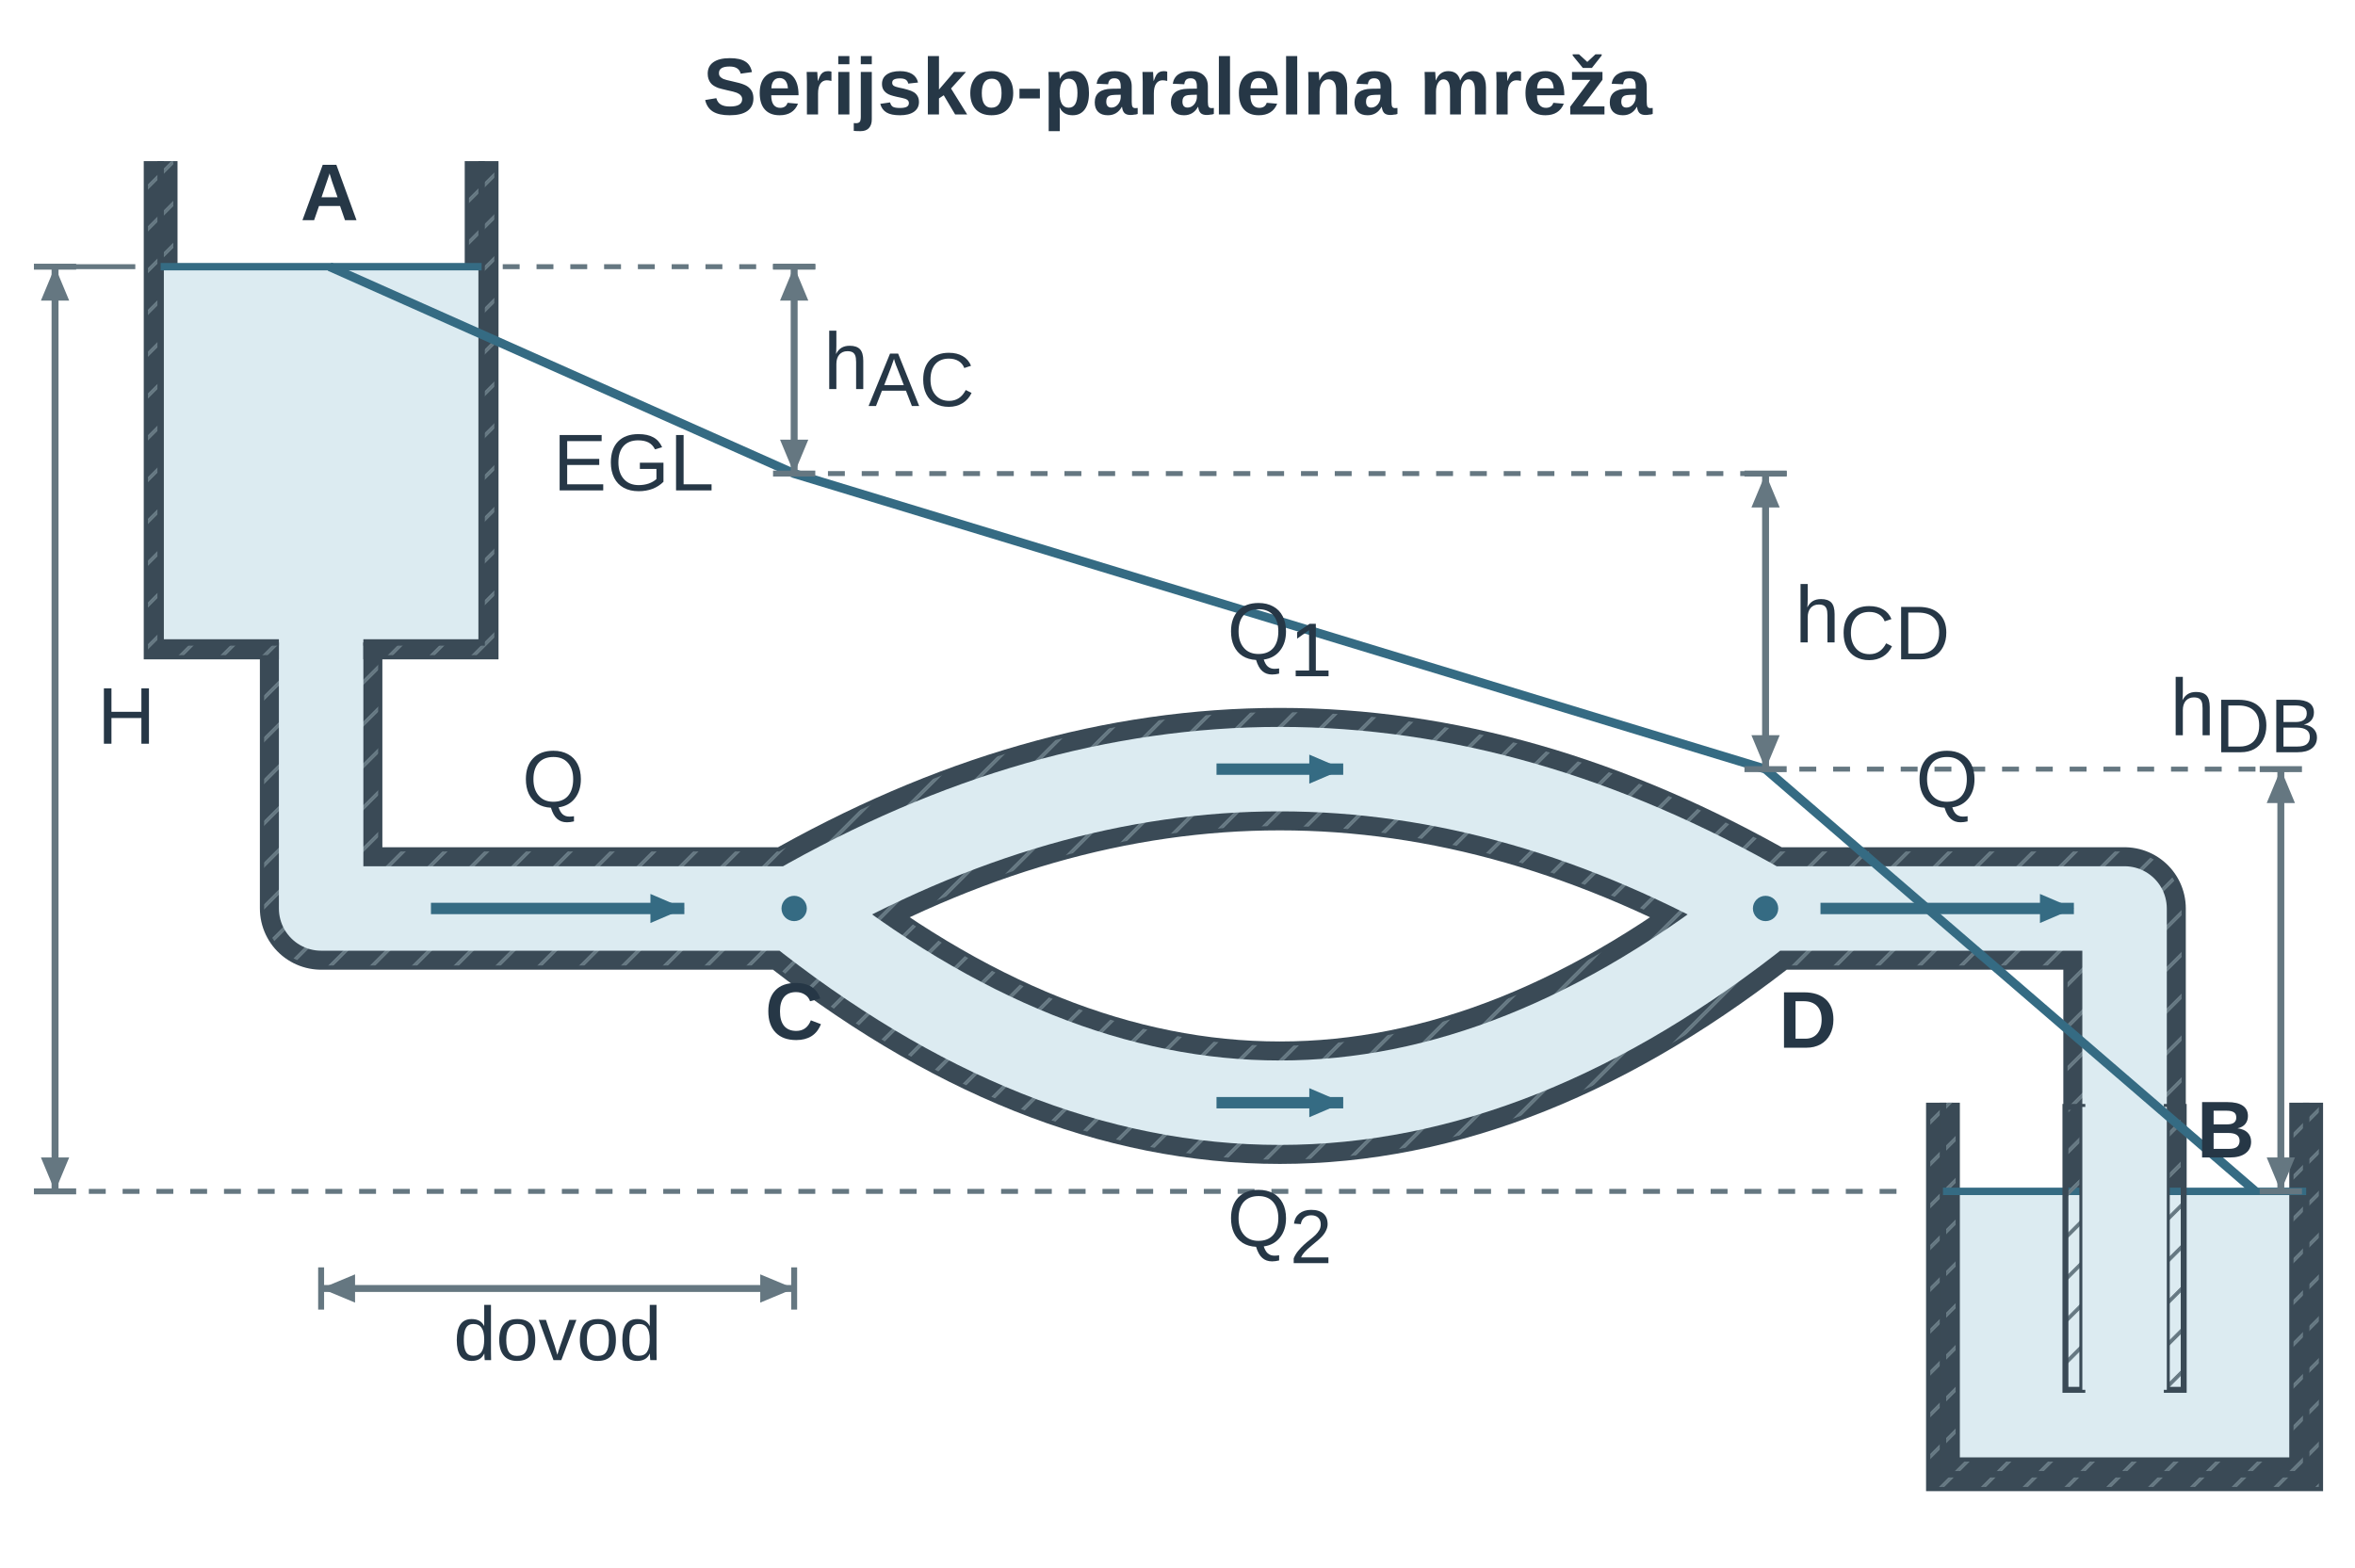
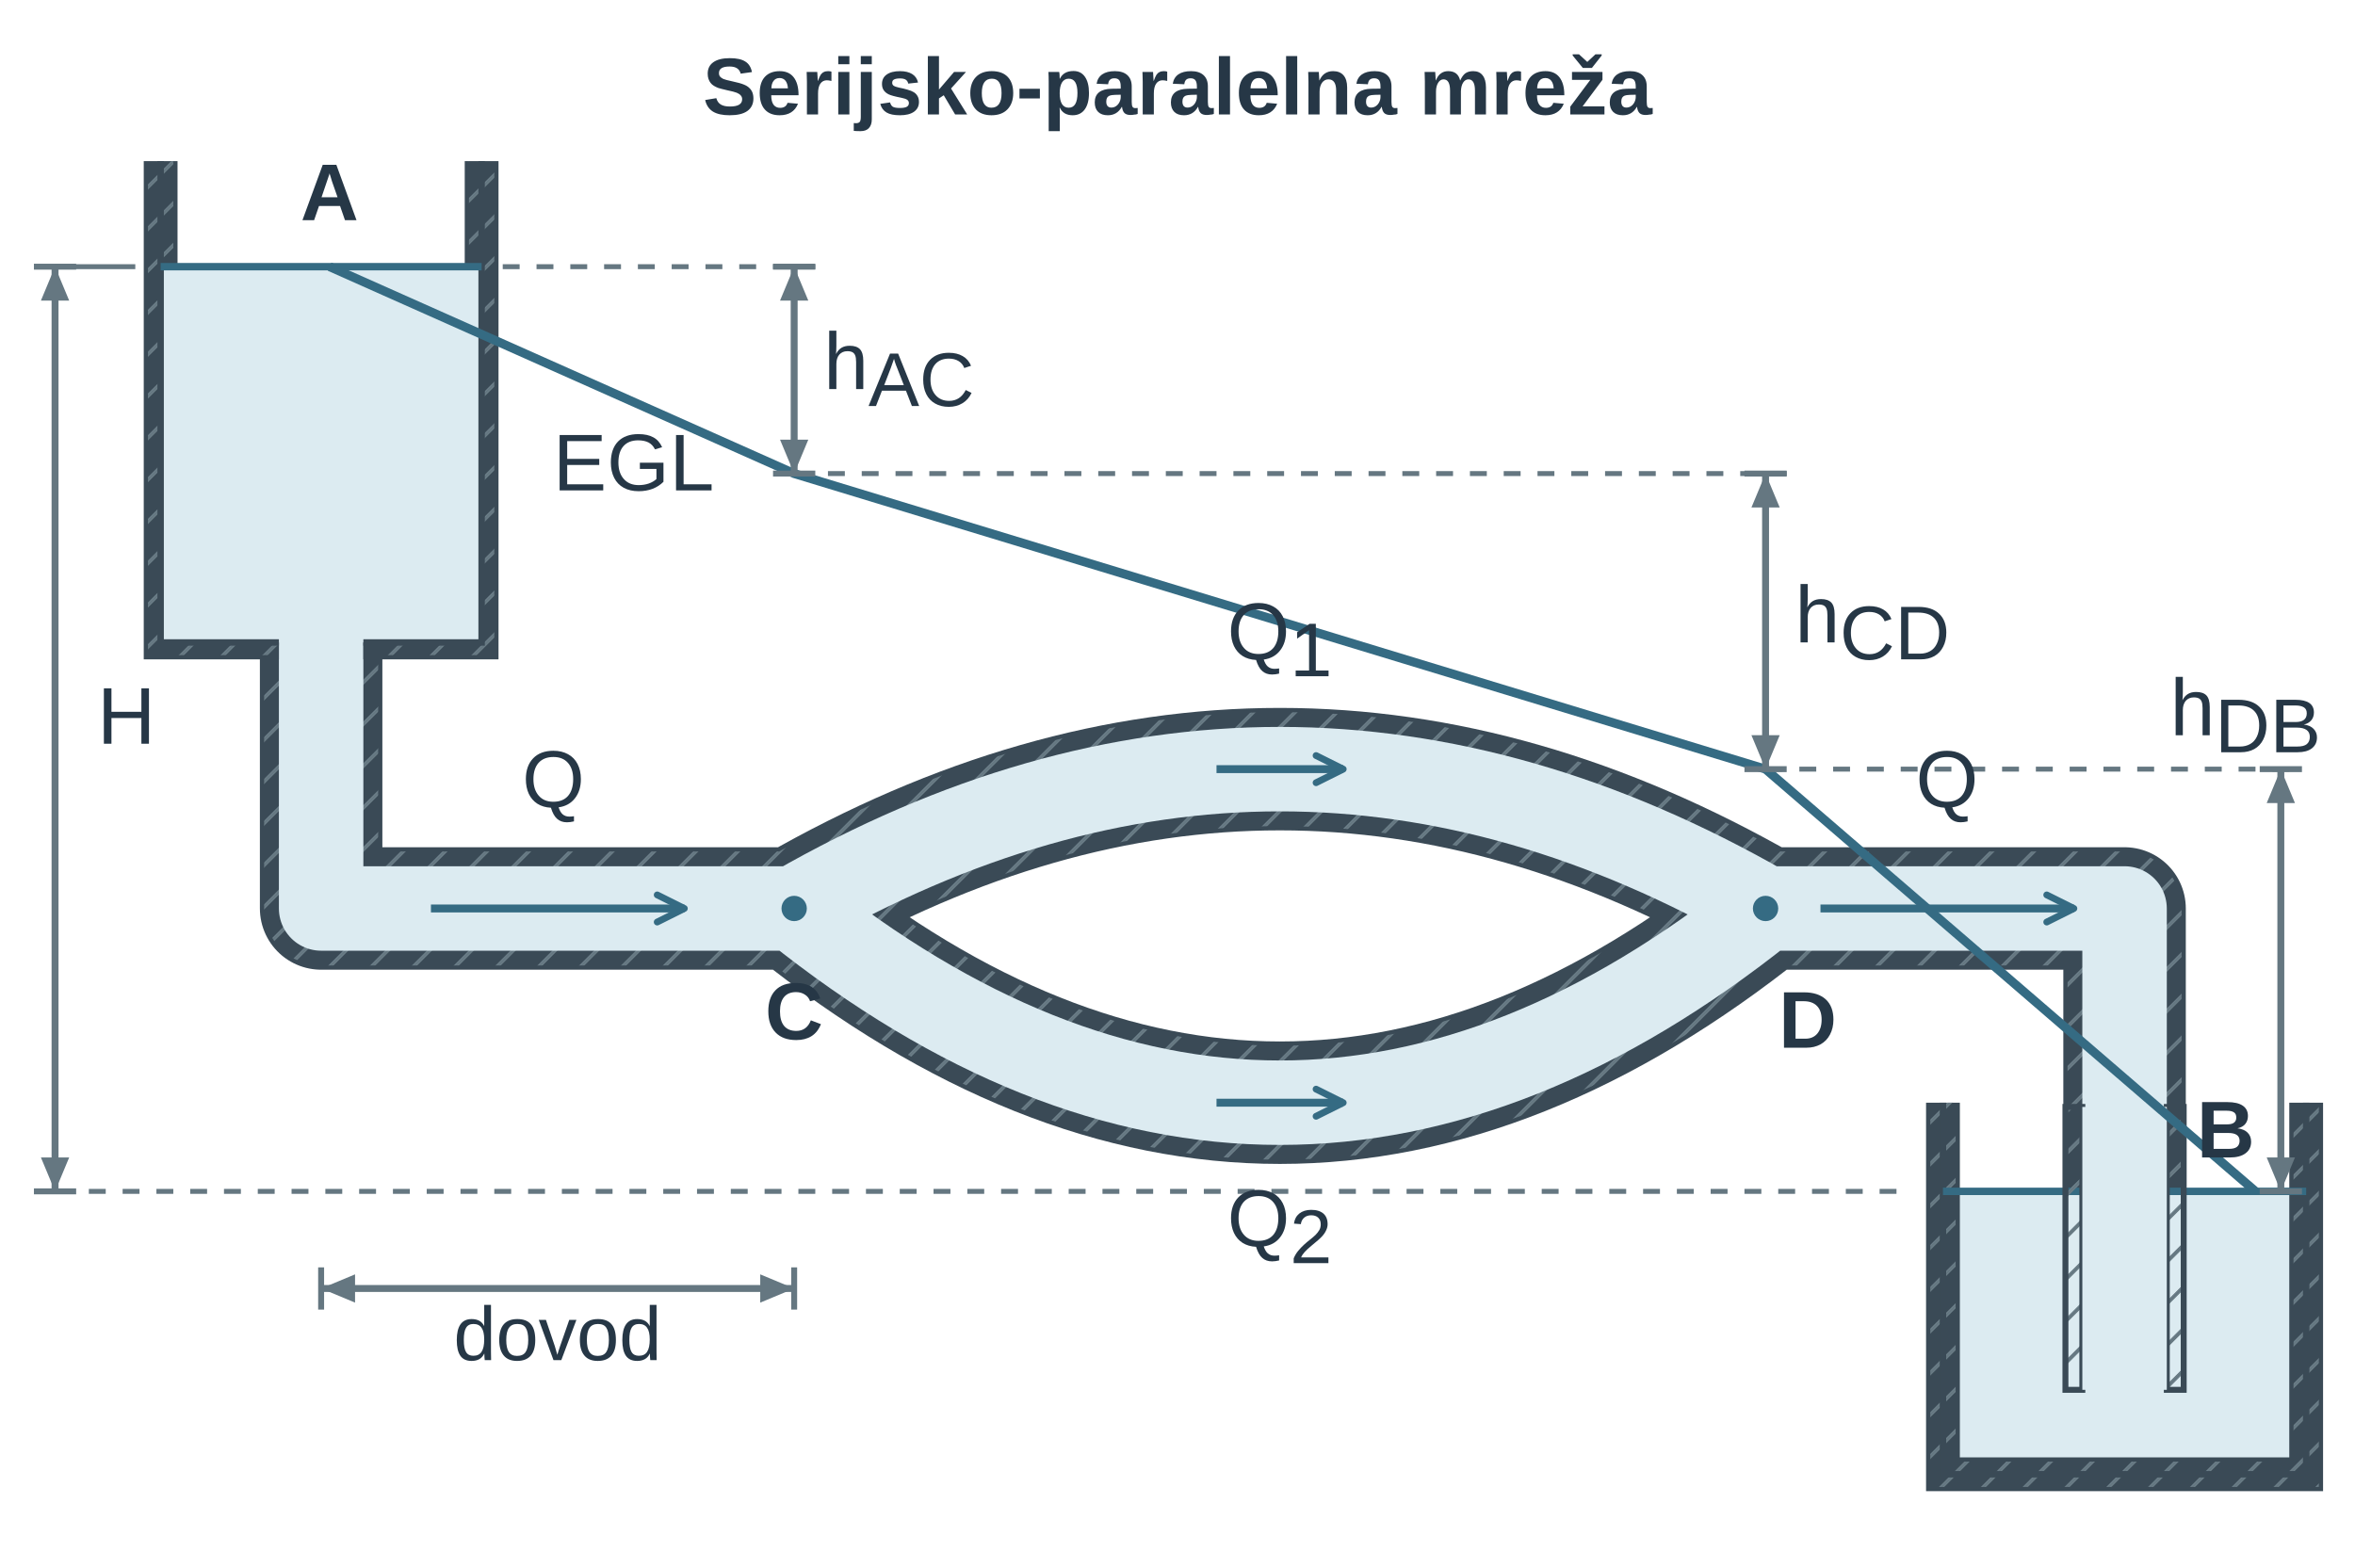
<svg xmlns="http://www.w3.org/2000/svg" width="277.682pt" height="184.865pt" viewBox="0 0 277.682 184.865" role="img">
  <defs>
+     <marker id="u13net_vopen" viewBox="0 0 10 10" refX="9" refY="5" markerWidth="9" markerHeight="9" orient="auto-start-reverse">
+       <path d="M1,1 L9,5 L1,9" fill="none" stroke="#356b83" stroke-width="2" stroke-linecap="round" stroke-linejoin="round" />
+     </marker>
    <pattern id="u13net_hatch" width="7" height="7" patternUnits="userSpaceOnUse" patternTransform="rotate(45)">
      <line x1="0" y1="0" x2="0" y2="7" stroke="#657781" stroke-width="1.8" />
    </pattern>
    <marker id="u13net_v" markerWidth="7" markerHeight="6" refX="7" refY="3" orient="auto">
      <path d="M0 0 L7 3 L0 6 Z" fill="#356b83" />
    </marker>
    <marker id="u13net_dim" markerWidth="6" markerHeight="5" refX="6" refY="2.5" orient="auto-start-reverse">
      <path d="M0 0 L6 2.5 L0 5 Z" fill="#657781" />
    </marker>
    <marker id="u13net_dimSmall" markerWidth="3" markerHeight="3" refX="3" refY="1.5" orient="auto-start-reverse">
      <path d="M0 0 L3 1.5 L0 3 Z" fill="#356b83" />
    </marker>
    <marker id="u13net_forceMarker" markerWidth="7" markerHeight="6" refX="7" refY="3" orient="auto">
      <path d="M0 0 L7 3 L0 6 Z" fill="#356b83" />
    </marker>
    <marker id="u13net_pressureMarker" markerWidth="7" markerHeight="6" refX="7" refY="3" orient="auto">
      <path d="M0 0 L7 3 L0 6 Z" fill="#356b83" />
    </marker>
    <marker id="u13net_reactionMarker" markerWidth="7" markerHeight="6" refX="7" refY="3" orient="auto">
      <path d="M0 0 L7 3 L0 6 Z" fill="#356b83" />
    </marker>
    <marker id="u13net_axisMarker" markerWidth="7" markerHeight="6" refX="7" refY="3" orient="auto">
      <path d="M0 0 L7 3 L0 6 Z" fill="#3a4a56" />
    </marker>
  </defs>
  <g font-family="Arial, Liberation Sans, sans-serif">
    <g transform="translate(138.841 13.5)">
      <text data-source-text="1" x="0" y="0" text-anchor="middle" font-size="9.5" font-weight="600" fill="rgb(38, 55, 70)">Serijsko-paralelna mreža</text>
    </g>
    <g transform="translate(-7.951 -22.829) scale(0.498)">
      <g transform="matrix(1 0 0 1 4 -12)">
        <path d="M88 195 V273 H200 Q315 207 430 273 H515 V387 M200 273 Q315 365 430 273" fill="none" stroke="rgb(58, 74, 86)" stroke-width="29px" stroke-linecap="butt" stroke-linejoin="round" stroke-dasharray="none" fill-opacity="1" stroke-opacity="1" opacity="1" marker-start="none" marker-mid="none" marker-end="none" data-source-geometry="1" />
      </g>
    </g>
    <g transform="translate(-7.951 -22.829) scale(0.498)">
      <g transform="matrix(1 0 0 1 4 -12)">
        <path d="M88 195 V273 H200 Q315 207 430 273 H515 V387 M200 273 Q315 365 430 273" fill="none" stroke="url(#u13net_hatch)" stroke-width="27px" stroke-linecap="butt" stroke-linejoin="round" stroke-dasharray="none" fill-opacity="1" stroke-opacity="1" opacity="1" marker-start="none" marker-mid="none" marker-end="none" data-source-geometry="2" />
      </g>
    </g>
    <g transform="translate(-7.951 -22.829) scale(0.498)">
      <g transform="matrix(1 0 0 1 4 -12)">
        <path d="M88 195 V273 H200 Q315 207 430 273 H515 V387 M200 273 Q315 365 430 273" fill="none" stroke="rgb(220, 235, 241)" stroke-width="20px" stroke-linecap="butt" stroke-linejoin="round" stroke-dasharray="none" fill-opacity="1" stroke-opacity="1" opacity="1" marker-start="none" marker-mid="none" marker-end="none" data-source-geometry="3" />
      </g>
    </g>
    <g transform="translate(-7.951 -22.829) scale(0.498)">
      <g transform="matrix(1 0 0 1 4 -12)">
        <path d="M50 121 H126 V210 H50 Z" fill="rgb(220, 235, 241)" stroke="none" stroke-width="1.8px" stroke-linecap="butt" stroke-linejoin="miter" stroke-dasharray="none" fill-opacity="1" stroke-opacity="1" opacity="1" marker-start="none" marker-mid="none" marker-end="none" data-source-geometry="4" />
      </g>
    </g>
    <g transform="translate(-7.951 -22.829) scale(0.498)">
      <g transform="matrix(1 0 0 1 4 -12)">
        <path d="M50 96 V210 H78" fill="none" stroke="rgb(58, 74, 86)" stroke-width="8px" stroke-linecap="butt" stroke-linejoin="miter" stroke-dasharray="none" fill-opacity="1" stroke-opacity="1" opacity="1" marker-start="none" marker-mid="none" marker-end="none" data-source-geometry="5" />
      </g>
    </g>
    <g transform="translate(-7.951 -22.829) scale(0.498)">
      <g transform="matrix(1 0 0 1 4 -12)">
        <path d="M50 96 V210 H78" fill="none" stroke="url(#u13net_hatch)" stroke-width="6px" stroke-linecap="butt" stroke-linejoin="miter" stroke-dasharray="none" fill-opacity="1" stroke-opacity="1" opacity="1" marker-start="none" marker-mid="none" marker-end="none" data-source-geometry="6" />
      </g>
    </g>
    <g transform="translate(-7.951 -22.829) scale(0.498)">
      <g transform="matrix(1 0 0 1 4 -12)">
        <path d="M98 210 H126 V96" fill="none" stroke="rgb(58, 74, 86)" stroke-width="8px" stroke-linecap="butt" stroke-linejoin="miter" stroke-dasharray="none" fill-opacity="1" stroke-opacity="1" opacity="1" marker-start="none" marker-mid="none" marker-end="none" data-source-geometry="7" />
      </g>
    </g>
    <g transform="translate(-7.951 -22.829) scale(0.498)">
      <g transform="matrix(1 0 0 1 4 -12)">
        <path d="M98 210 H126 V96" fill="none" stroke="url(#u13net_hatch)" stroke-width="6px" stroke-linecap="butt" stroke-linejoin="miter" stroke-dasharray="none" fill-opacity="1" stroke-opacity="1" opacity="1" marker-start="none" marker-mid="none" marker-end="none" data-source-geometry="8" />
      </g>
    </g>
    <g transform="translate(-7.951 -22.829) scale(0.498)">
      <g transform="matrix(1 0 0 1 4 -12)">
        <path d="M50 121 H126 V210 H50 Z" fill="rgb(220, 235, 241)" stroke="none" stroke-width="1.8px" stroke-linecap="butt" stroke-linejoin="miter" stroke-dasharray="none" fill-opacity="1" stroke-opacity="1" opacity="1" marker-start="none" marker-mid="none" marker-end="none" data-source-geometry="9" />
      </g>
    </g>
    <g transform="translate(-7.951 -22.829) scale(0.498)">
      <g transform="matrix(1 0 0 1 4 -12)">
        <path d="M50 96 V210 H78" fill="none" stroke="rgb(58, 74, 86)" stroke-width="1.523" stroke-linecap="butt" stroke-linejoin="miter" stroke-dasharray="none" fill-opacity="1" stroke-opacity="1" opacity="1" marker-start="none" marker-mid="none" marker-end="none" data-source-geometry="10" />
      </g>
    </g>
    <g transform="translate(-7.951 -22.829) scale(0.498)">
      <g transform="matrix(1 0 0 1 4 -12)">
        <path d="M98 210 H126 V96" fill="none" stroke="rgb(58, 74, 86)" stroke-width="1.523" stroke-linecap="butt" stroke-linejoin="miter" stroke-dasharray="none" fill-opacity="1" stroke-opacity="1" opacity="1" marker-start="none" marker-mid="none" marker-end="none" data-source-geometry="11" />
      </g>
    </g>
    <g transform="translate(-7.951 -22.829) scale(0.498)">
      <g transform="matrix(1 0 0 1 4 -12)">
        <line x1="50" y1="121" x2="126" y2="121" stroke="rgb(53, 107, 131)" stroke-width="1.757" fill="rgb(58, 74, 86)" stroke-linecap="butt" stroke-linejoin="miter" stroke-dasharray="none" fill-opacity="1" stroke-opacity="1" opacity="1" marker-start="none" marker-mid="none" marker-end="none" data-source-geometry="12" />
      </g>
    </g>
    <g transform="translate(-7.951 -22.829) scale(0.498)">
      <g transform="matrix(1 0 0 1 4 -12)">
        <rect x="472" y="340" width="86" height="67" rx="0" fill="rgb(220, 235, 241)" stroke="none" stroke-width="1.2px" stroke-linecap="butt" stroke-linejoin="miter" stroke-dasharray="none" fill-opacity="1" stroke-opacity="1" opacity="1" marker-start="none" marker-mid="none" marker-end="none" data-source-geometry="14" />
      </g>
    </g>
    <g transform="translate(-7.951 -22.829) scale(0.498)">
      <g transform="matrix(1 0 0 1 4 -12)">
        <path d="M472 319 V407 H558 V319" fill="none" stroke="rgb(58, 74, 86)" stroke-width="8px" stroke-linecap="butt" stroke-linejoin="miter" stroke-dasharray="none" fill-opacity="1" stroke-opacity="1" opacity="1" marker-start="none" marker-mid="none" marker-end="none" data-source-geometry="15" />
      </g>
    </g>
    <g transform="translate(-7.951 -22.829) scale(0.498)">
      <g transform="matrix(1 0 0 1 4 -12)">
        <path d="M472 319 V407 H558 V319" fill="none" stroke="url(#u13net_hatch)" stroke-width="6px" stroke-linecap="butt" stroke-linejoin="miter" stroke-dasharray="none" fill-opacity="1" stroke-opacity="1" opacity="1" marker-start="none" marker-mid="none" marker-end="none" data-source-geometry="16" />
      </g>
    </g>
    <g transform="translate(-7.951 -22.829) scale(0.498)">
      <g transform="matrix(1 0 0 1 4 -12)">
        <path d="M472 319 V407 H558 V319" fill="none" stroke="rgb(58, 74, 86)" stroke-width="1.523" stroke-linecap="butt" stroke-linejoin="miter" stroke-dasharray="none" fill-opacity="1" stroke-opacity="1" opacity="1" marker-start="none" marker-mid="none" marker-end="none" data-source-geometry="17" />
      </g>
    </g>
    <g transform="translate(-7.951 -22.829) scale(0.498)">
      <g transform="matrix(1 0 0 1 4 -12)">
        <line x1="472" y1="340" x2="505" y2="340" stroke="rgb(53, 107, 131)" stroke-width="1.757" fill="rgb(58, 74, 86)" stroke-linecap="butt" stroke-linejoin="miter" stroke-dasharray="none" fill-opacity="1" stroke-opacity="1" opacity="1" marker-start="none" marker-mid="none" marker-end="none" data-source-geometry="18" />
      </g>
    </g>
    <g transform="translate(-7.951 -22.829) scale(0.498)">
      <g transform="matrix(1 0 0 1 4 -12)">
        <line x1="525" y1="340" x2="558" y2="340" stroke="rgb(53, 107, 131)" stroke-width="1.757" fill="rgb(58, 74, 86)" stroke-linecap="butt" stroke-linejoin="miter" stroke-dasharray="none" fill-opacity="1" stroke-opacity="1" opacity="1" marker-start="none" marker-mid="none" marker-end="none" data-source-geometry="19" />
      </g>
    </g>
    <g transform="translate(-7.951 -22.829) scale(0.498)">
      <g transform="matrix(1 0 0 1 4 -12)">
        <rect x="501" y="320" width="4" height="67" rx="0" fill="url(#u13net_hatch)" stroke="rgb(58, 74, 86)" stroke-width="1.406" stroke-linecap="butt" stroke-linejoin="miter" stroke-dasharray="none" fill-opacity="1" stroke-opacity="1" opacity="1" marker-start="none" marker-mid="none" marker-end="none" data-source-geometry="20" />
      </g>
    </g>
    <g transform="translate(-7.951 -22.829) scale(0.498)">
      <g transform="matrix(1 0 0 1 4 -12)">
        <rect x="525" y="320" width="4" height="67" rx="0" fill="url(#u13net_hatch)" stroke="rgb(58, 74, 86)" stroke-width="1.406" stroke-linecap="butt" stroke-linejoin="miter" stroke-dasharray="none" fill-opacity="1" stroke-opacity="1" opacity="1" marker-start="none" marker-mid="none" marker-end="none" data-source-geometry="21" />
      </g>
    </g>
    <g transform="translate(-7.951 -22.829) scale(0.498)">
      <g transform="matrix(1 0 0 1 4 -12)">
        <rect x="505" y="320" width="20" height="67" rx="0" fill="rgb(220, 235, 241)" stroke="none" stroke-width="1.2px" stroke-linecap="butt" stroke-linejoin="miter" stroke-dasharray="none" fill-opacity="1" stroke-opacity="1" opacity="1" marker-start="none" marker-mid="none" marker-end="none" data-source-geometry="22" />
      </g>
    </g>
    <g transform="translate(-7.951 -22.829) scale(0.498)">
      <g transform="matrix(1 0 0 1 4 -12)">
        <circle cx="200" cy="273" r="3" fill="rgb(53, 107, 131)" stroke="none" stroke-width="1px" stroke-linecap="butt" stroke-linejoin="miter" stroke-dasharray="none" fill-opacity="1" stroke-opacity="1" opacity="1" marker-start="none" marker-mid="none" marker-end="none" data-source-geometry="24" />
      </g>
    </g>
    <g transform="translate(-7.951 -22.829) scale(0.498)">
      <g transform="matrix(1 0 0 1 4 -12)">
        <circle cx="430" cy="273" r="3" fill="rgb(53, 107, 131)" stroke="none" stroke-width="1px" stroke-linecap="butt" stroke-linejoin="miter" stroke-dasharray="none" fill-opacity="1" stroke-opacity="1" opacity="1" marker-start="none" marker-mid="none" marker-end="none" data-source-geometry="26" />
      </g>
    </g>
    <defs>
-       <marker id="u13net_v-print-0-28-marker-end" markerWidth="8.033" markerHeight="6.885" refX="7" refY="3" orient="auto" viewBox="0 0 7 6" markerUnits="userSpaceOnUse">
-         <path d="M0 0 L7 3 L0 6 Z" fill="#356b83" />
-       </marker>
-     </defs>
-     <g transform="translate(-7.951 -22.829) scale(0.498)">
-       <g transform="matrix(1 0 0 1 4 -12)">
-         <path d="M114 273 L174 273" fill="none" stroke="rgb(53, 107, 131)" stroke-width="2.694" marker-end="url(#u13net_v-print-0-28-marker-end)" stroke-linecap="butt" stroke-linejoin="miter" stroke-dasharray="none" fill-opacity="1" stroke-opacity="1" opacity="1" marker-start="none" marker-mid="none" data-source-geometry="28" />
-       </g>
-     </g>
-     <defs>
-       <marker id="u13net_v-print-0-30-marker-end" markerWidth="8.033" markerHeight="6.885" refX="7" refY="3" orient="auto" viewBox="0 0 7 6" markerUnits="userSpaceOnUse">
-         <path d="M0 0 L7 3 L0 6 Z" fill="#356b83" />
-       </marker>
-     </defs>
-     <g transform="translate(-7.951 -22.829) scale(0.498)">
-       <g transform="matrix(1 0 0 1 4 -12)">
-         <path d="M443 273 L503 273" fill="none" stroke="rgb(53, 107, 131)" stroke-width="2.694" marker-end="url(#u13net_v-print-0-30-marker-end)" stroke-linecap="butt" stroke-linejoin="miter" stroke-dasharray="none" fill-opacity="1" stroke-opacity="1" opacity="1" marker-start="none" marker-mid="none" data-source-geometry="30" />
-       </g>
-     </g>
-     <defs>
-       <marker id="u13net_v-print-0-32-marker-end" markerWidth="8.033" markerHeight="6.885" refX="7" refY="3" orient="auto" viewBox="0 0 7 6" markerUnits="userSpaceOnUse">
-         <path d="M0 0 L7 3 L0 6 Z" fill="#356b83" />
-       </marker>
-     </defs>
-     <g transform="translate(-7.951 -22.829) scale(0.498)">
-       <g transform="matrix(1 0 0 1 4 -12)">
-         <path d="M300 240 L330 240" fill="none" stroke="rgb(53, 107, 131)" stroke-width="2.694" marker-end="url(#u13net_v-print-0-32-marker-end)" stroke-linecap="butt" stroke-linejoin="miter" stroke-dasharray="none" fill-opacity="1" stroke-opacity="1" opacity="1" marker-start="none" marker-mid="none" data-source-geometry="32" />
-       </g>
-     </g>
-     <defs>
-       <marker id="u13net_v-print-0-34-marker-end" markerWidth="8.033" markerHeight="6.885" refX="7" refY="3" orient="auto" viewBox="0 0 7 6" markerUnits="userSpaceOnUse">
-         <path d="M0 0 L7 3 L0 6 Z" fill="#356b83" />
-       </marker>
-     </defs>
-     <g transform="translate(-7.951 -22.829) scale(0.498)">
-       <g transform="matrix(1 0 0 1 4 -12)">
-         <path d="M300 319 L330 319" fill="none" stroke="rgb(53, 107, 131)" stroke-width="2.694" marker-end="url(#u13net_v-print-0-34-marker-end)" stroke-linecap="butt" stroke-linejoin="miter" stroke-dasharray="none" fill-opacity="1" stroke-opacity="1" opacity="1" marker-start="none" marker-mid="none" data-source-geometry="34" />
+       <marker id="u13net_vopen-print-0-28-marker-end" viewBox="0 0 10 10" refX="9" refY="5" markerWidth="8.033" markerHeight="8.033" orient="auto-start-reverse" markerUnits="userSpaceOnUse">
+         <path d="M1,1 L9,5 L1,9" fill="none" stroke="#356b83" stroke-width="2" stroke-linecap="round" stroke-linejoin="round" />
+       </marker>
+     </defs>
+     <g transform="translate(-7.951 -22.829) scale(0.498)">
+       <g transform="matrix(1 0 0 1 4 -12)">
+         <path d="M114 273 L174 273" fill="none" stroke="rgb(53, 107, 131)" stroke-width="1.874" marker-end="url(#u13net_vopen-print-0-28-marker-end)" data-mf1-vector="velocity" stroke-linecap="butt" stroke-linejoin="miter" stroke-dasharray="none" fill-opacity="1" stroke-opacity="1" opacity="1" marker-start="none" marker-mid="none" data-source-geometry="28" />
+       </g>
+     </g>
+     <defs>
+       <marker id="u13net_vopen-print-0-30-marker-end" viewBox="0 0 10 10" refX="9" refY="5" markerWidth="8.033" markerHeight="8.033" orient="auto-start-reverse" markerUnits="userSpaceOnUse">
+         <path d="M1,1 L9,5 L1,9" fill="none" stroke="#356b83" stroke-width="2" stroke-linecap="round" stroke-linejoin="round" />
+       </marker>
+     </defs>
+     <g transform="translate(-7.951 -22.829) scale(0.498)">
+       <g transform="matrix(1 0 0 1 4 -12)">
+         <path d="M443 273 L503 273" fill="none" stroke="rgb(53, 107, 131)" stroke-width="1.874" marker-end="url(#u13net_vopen-print-0-30-marker-end)" data-mf1-vector="velocity" stroke-linecap="butt" stroke-linejoin="miter" stroke-dasharray="none" fill-opacity="1" stroke-opacity="1" opacity="1" marker-start="none" marker-mid="none" data-source-geometry="30" />
+       </g>
+     </g>
+     <defs>
+       <marker id="u13net_vopen-print-0-32-marker-end" viewBox="0 0 10 10" refX="9" refY="5" markerWidth="8.033" markerHeight="8.033" orient="auto-start-reverse" markerUnits="userSpaceOnUse">
+         <path d="M1,1 L9,5 L1,9" fill="none" stroke="#356b83" stroke-width="2" stroke-linecap="round" stroke-linejoin="round" />
+       </marker>
+     </defs>
+     <g transform="translate(-7.951 -22.829) scale(0.498)">
+       <g transform="matrix(1 0 0 1 4 -12)">
+         <path d="M300 240 L330 240" fill="none" stroke="rgb(53, 107, 131)" stroke-width="1.874" marker-end="url(#u13net_vopen-print-0-32-marker-end)" data-mf1-vector="velocity" stroke-linecap="butt" stroke-linejoin="miter" stroke-dasharray="none" fill-opacity="1" stroke-opacity="1" opacity="1" marker-start="none" marker-mid="none" data-source-geometry="32" />
+       </g>
+     </g>
+     <defs>
+       <marker id="u13net_vopen-print-0-34-marker-end" viewBox="0 0 10 10" refX="9" refY="5" markerWidth="8.033" markerHeight="8.033" orient="auto-start-reverse" markerUnits="userSpaceOnUse">
+         <path d="M1,1 L9,5 L1,9" fill="none" stroke="#356b83" stroke-width="2" stroke-linecap="round" stroke-linejoin="round" />
+       </marker>
+     </defs>
+     <g transform="translate(-7.951 -22.829) scale(0.498)">
+       <g transform="matrix(1 0 0 1 4 -12)">
+         <path d="M300 319 L330 319" fill="none" stroke="rgb(53, 107, 131)" stroke-width="1.874" marker-end="url(#u13net_vopen-print-0-34-marker-end)" data-mf1-vector="velocity" stroke-linecap="butt" stroke-linejoin="miter" stroke-dasharray="none" fill-opacity="1" stroke-opacity="1" opacity="1" marker-start="none" marker-mid="none" data-source-geometry="34" />
      </g>
    </g>
    <g transform="translate(-7.951 -22.829) scale(0.498)">
      <g transform="matrix(1 0 0 1 4 -12)">
        <line x1="88" y1="358" x2="88" y2="368" stroke="rgb(101, 119, 129)" stroke-width="1.406" fill="rgb(58, 74, 86)" stroke-linecap="butt" stroke-linejoin="miter" stroke-dasharray="none" fill-opacity="1" stroke-opacity="1" opacity="1" marker-start="none" marker-mid="none" marker-end="none" data-source-geometry="36" />
      </g>
    </g>
    <g transform="translate(-7.951 -22.829) scale(0.498)">
      <g transform="matrix(1 0 0 1 4 -12)">
        <line x1="200" y1="358" x2="200" y2="368" stroke="rgb(101, 119, 129)" stroke-width="1.406" fill="rgb(58, 74, 86)" stroke-linecap="butt" stroke-linejoin="miter" stroke-dasharray="none" fill-opacity="1" stroke-opacity="1" opacity="1" marker-start="none" marker-mid="none" marker-end="none" data-source-geometry="37" />
      </g>
    </g>
    <defs>
      <marker id="u13net_dim-print-0-38-marker-start" markerWidth="8.033" markerHeight="6.694" refX="6" refY="2.5" orient="auto-start-reverse" viewBox="0 0 6 5" markerUnits="userSpaceOnUse">
        <path d="M0 0 L6 2.5 L0 5 Z" fill="#657781" />
      </marker>
    </defs>
    <defs>
      <marker id="u13net_dim-print-0-38-marker-end" markerWidth="8.033" markerHeight="6.694" refX="6" refY="2.5" orient="auto-start-reverse" viewBox="0 0 6 5" markerUnits="userSpaceOnUse">
        <path d="M0 0 L6 2.5 L0 5 Z" fill="#657781" />
      </marker>
    </defs>
    <g transform="translate(-7.951 -22.829) scale(0.498)">
      <g transform="matrix(1 0 0 1 4 -12)">
-         <path d="M88 363 L200 363" fill="none" stroke="rgb(101, 119, 129)" stroke-width="1.64" marker-start="url(#u13net_dim-print-0-38-marker-start)" marker-end="url(#u13net_dim-print-0-38-marker-end)" stroke-linecap="butt" stroke-linejoin="miter" stroke-dasharray="none" fill-opacity="1" stroke-opacity="1" opacity="1" marker-mid="none" data-source-geometry="38" />
+         <path d="M88 363 L200 363" fill="none" stroke="rgb(101, 119, 129)" stroke-width="1.64" marker-start="url(#u13net_dim-print-0-38-marker-start)" marker-end="url(#u13net_dim-print-0-38-marker-end)" data-mf1-role="dimension" stroke-linecap="butt" stroke-linejoin="miter" stroke-dasharray="none" fill-opacity="1" stroke-opacity="1" opacity="1" marker-mid="none" data-source-geometry="38" />
      </g>
    </g>
    <g transform="translate(-7.951 -22.829) scale(0.498)">
      <g transform="matrix(1 0 0 1 4 -12)">
        <line x1="20" y1="121" x2="30" y2="121" stroke="rgb(101, 119, 129)" stroke-width="1.406" fill="rgb(58, 74, 86)" stroke-linecap="butt" stroke-linejoin="miter" stroke-dasharray="none" fill-opacity="1" stroke-opacity="1" opacity="1" marker-start="none" marker-mid="none" marker-end="none" data-source-geometry="40" />
      </g>
    </g>
    <g transform="translate(-7.951 -22.829) scale(0.498)">
      <g transform="matrix(1 0 0 1 4 -12)">
        <line x1="20" y1="340" x2="30" y2="340" stroke="rgb(101, 119, 129)" stroke-width="1.406" fill="rgb(58, 74, 86)" stroke-linecap="butt" stroke-linejoin="miter" stroke-dasharray="none" fill-opacity="1" stroke-opacity="1" opacity="1" marker-start="none" marker-mid="none" marker-end="none" data-source-geometry="41" />
      </g>
    </g>
    <defs>
      <marker id="u13net_dim-print-0-42-marker-start" markerWidth="8.033" markerHeight="6.694" refX="6" refY="2.5" orient="auto-start-reverse" viewBox="0 0 6 5" markerUnits="userSpaceOnUse">
        <path d="M0 0 L6 2.5 L0 5 Z" fill="#657781" />
      </marker>
    </defs>
    <defs>
      <marker id="u13net_dim-print-0-42-marker-end" markerWidth="8.033" markerHeight="6.694" refX="6" refY="2.5" orient="auto-start-reverse" viewBox="0 0 6 5" markerUnits="userSpaceOnUse">
        <path d="M0 0 L6 2.5 L0 5 Z" fill="#657781" />
      </marker>
    </defs>
    <g transform="translate(-7.951 -22.829) scale(0.498)">
      <g transform="matrix(1 0 0 1 4 -12)">
-         <path d="M25 121 L25 340" fill="none" stroke="rgb(101, 119, 129)" stroke-width="1.64" marker-start="url(#u13net_dim-print-0-42-marker-start)" marker-end="url(#u13net_dim-print-0-42-marker-end)" stroke-linecap="butt" stroke-linejoin="miter" stroke-dasharray="none" fill-opacity="1" stroke-opacity="1" opacity="1" marker-mid="none" data-source-geometry="42" />
+         <path d="M25 121 L25 340" fill="none" stroke="rgb(101, 119, 129)" stroke-width="1.64" marker-start="url(#u13net_dim-print-0-42-marker-start)" marker-end="url(#u13net_dim-print-0-42-marker-end)" data-mf1-role="dimension" stroke-linecap="butt" stroke-linejoin="miter" stroke-dasharray="none" fill-opacity="1" stroke-opacity="1" opacity="1" marker-mid="none" data-source-geometry="42" />
      </g>
    </g>
    <g transform="translate(-7.951 -22.829) scale(0.498)">
      <g transform="matrix(1 0 0 1 4 -12)">
        <line x1="25" y1="121" x2="44" y2="121" stroke="rgb(101, 119, 129)" stroke-width="1.171" fill="rgb(58, 74, 86)" stroke-linecap="butt" stroke-linejoin="miter" stroke-dasharray="none" fill-opacity="1" stroke-opacity="1" opacity="1" marker-start="none" marker-mid="none" marker-end="none" data-source-geometry="44" />
      </g>
    </g>
    <g transform="translate(-7.951 -22.829) scale(0.498)">
      <g transform="matrix(1 0 0 1 4 -12)">
        <line x1="25" y1="340" x2="461" y2="340" stroke="rgb(101, 119, 129)" stroke-width="1.171" stroke-dasharray="4px, 4px" fill="rgb(58, 74, 86)" stroke-linecap="butt" stroke-linejoin="miter" fill-opacity="1" stroke-opacity="1" opacity="1" marker-start="none" marker-mid="none" marker-end="none" data-source-geometry="45" />
      </g>
    </g>
    <g transform="translate(-7.951 -22.829) scale(0.498)">
      <g transform="matrix(1 0 0 1 4 -12)">
        <path d="M90 121 L200 170 L430 240 L546 340" fill="none" stroke="rgb(53, 107, 131)" stroke-width="2.109" stroke-linecap="butt" stroke-linejoin="miter" stroke-dasharray="none" fill-opacity="1" stroke-opacity="1" opacity="1" marker-start="none" marker-mid="none" marker-end="none" data-source-geometry="46" />
      </g>
    </g>
    <g transform="translate(-7.951 -22.829) scale(0.498)">
      <g transform="matrix(1 0 0 1 4 -12)">
        <line x1="131" y1="121" x2="205" y2="121" stroke="rgb(101, 119, 129)" stroke-width="1.171" stroke-dasharray="4px, 4px" fill="rgb(58, 74, 86)" stroke-linecap="butt" stroke-linejoin="miter" fill-opacity="1" stroke-opacity="1" opacity="1" marker-start="none" marker-mid="none" marker-end="none" data-source-geometry="48" />
      </g>
    </g>
    <g transform="translate(-7.951 -22.829) scale(0.498)">
      <g transform="matrix(1 0 0 1 4 -12)">
        <line x1="195" y1="121" x2="205" y2="121" stroke="rgb(101, 119, 129)" stroke-width="1.406" fill="rgb(58, 74, 86)" stroke-linecap="butt" stroke-linejoin="miter" stroke-dasharray="none" fill-opacity="1" stroke-opacity="1" opacity="1" marker-start="none" marker-mid="none" marker-end="none" data-source-geometry="49" />
      </g>
    </g>
    <g transform="translate(-7.951 -22.829) scale(0.498)">
      <g transform="matrix(1 0 0 1 4 -12)">
        <line x1="195" y1="170" x2="205" y2="170" stroke="rgb(101, 119, 129)" stroke-width="1.406" fill="rgb(58, 74, 86)" stroke-linecap="butt" stroke-linejoin="miter" stroke-dasharray="none" fill-opacity="1" stroke-opacity="1" opacity="1" marker-start="none" marker-mid="none" marker-end="none" data-source-geometry="50" />
      </g>
    </g>
    <defs>
      <marker id="u13net_dim-print-0-51-marker-start" markerWidth="8.033" markerHeight="6.694" refX="6" refY="2.5" orient="auto-start-reverse" viewBox="0 0 6 5" markerUnits="userSpaceOnUse">
        <path d="M0 0 L6 2.5 L0 5 Z" fill="#657781" />
      </marker>
    </defs>
    <defs>
      <marker id="u13net_dim-print-0-51-marker-end" markerWidth="8.033" markerHeight="6.694" refX="6" refY="2.5" orient="auto-start-reverse" viewBox="0 0 6 5" markerUnits="userSpaceOnUse">
        <path d="M0 0 L6 2.5 L0 5 Z" fill="#657781" />
      </marker>
    </defs>
    <g transform="translate(-7.951 -22.829) scale(0.498)">
      <g transform="matrix(1 0 0 1 4 -12)">
-         <path d="M200 121 L200 170" fill="none" stroke="rgb(101, 119, 129)" stroke-width="1.64" marker-start="url(#u13net_dim-print-0-51-marker-start)" marker-end="url(#u13net_dim-print-0-51-marker-end)" stroke-linecap="butt" stroke-linejoin="miter" stroke-dasharray="none" fill-opacity="1" stroke-opacity="1" opacity="1" marker-mid="none" data-source-geometry="51" />
+         <path d="M200 121 L200 170" fill="none" stroke="rgb(101, 119, 129)" stroke-width="1.64" marker-start="url(#u13net_dim-print-0-51-marker-start)" marker-end="url(#u13net_dim-print-0-51-marker-end)" data-mf1-role="dimension" stroke-linecap="butt" stroke-linejoin="miter" stroke-dasharray="none" fill-opacity="1" stroke-opacity="1" opacity="1" marker-mid="none" data-source-geometry="51" />
      </g>
    </g>
    <g transform="translate(-7.951 -22.829) scale(0.498)">
      <g transform="matrix(1 0 0 1 4 -12)">
        <line x1="200" y1="170" x2="435" y2="170" stroke="rgb(101, 119, 129)" stroke-width="1.171" stroke-dasharray="4px, 4px" fill="rgb(58, 74, 86)" stroke-linecap="butt" stroke-linejoin="miter" fill-opacity="1" stroke-opacity="1" opacity="1" marker-start="none" marker-mid="none" marker-end="none" data-source-geometry="53" />
      </g>
    </g>
    <g transform="translate(-7.951 -22.829) scale(0.498)">
      <g transform="matrix(1 0 0 1 4 -12)">
        <line x1="425" y1="170" x2="435" y2="170" stroke="rgb(101, 119, 129)" stroke-width="1.406" fill="rgb(58, 74, 86)" stroke-linecap="butt" stroke-linejoin="miter" stroke-dasharray="none" fill-opacity="1" stroke-opacity="1" opacity="1" marker-start="none" marker-mid="none" marker-end="none" data-source-geometry="54" />
      </g>
    </g>
    <g transform="translate(-7.951 -22.829) scale(0.498)">
      <g transform="matrix(1 0 0 1 4 -12)">
        <line x1="425" y1="240" x2="435" y2="240" stroke="rgb(101, 119, 129)" stroke-width="1.406" fill="rgb(58, 74, 86)" stroke-linecap="butt" stroke-linejoin="miter" stroke-dasharray="none" fill-opacity="1" stroke-opacity="1" opacity="1" marker-start="none" marker-mid="none" marker-end="none" data-source-geometry="55" />
      </g>
    </g>
    <defs>
      <marker id="u13net_dim-print-0-56-marker-start" markerWidth="8.033" markerHeight="6.694" refX="6" refY="2.5" orient="auto-start-reverse" viewBox="0 0 6 5" markerUnits="userSpaceOnUse">
        <path d="M0 0 L6 2.5 L0 5 Z" fill="#657781" />
      </marker>
    </defs>
    <defs>
      <marker id="u13net_dim-print-0-56-marker-end" markerWidth="8.033" markerHeight="6.694" refX="6" refY="2.5" orient="auto-start-reverse" viewBox="0 0 6 5" markerUnits="userSpaceOnUse">
        <path d="M0 0 L6 2.5 L0 5 Z" fill="#657781" />
      </marker>
    </defs>
    <g transform="translate(-7.951 -22.829) scale(0.498)">
      <g transform="matrix(1 0 0 1 4 -12)">
-         <path d="M430 170 L430 240" fill="none" stroke="rgb(101, 119, 129)" stroke-width="1.64" marker-start="url(#u13net_dim-print-0-56-marker-start)" marker-end="url(#u13net_dim-print-0-56-marker-end)" stroke-linecap="butt" stroke-linejoin="miter" stroke-dasharray="none" fill-opacity="1" stroke-opacity="1" opacity="1" marker-mid="none" data-source-geometry="56" />
+         <path d="M430 170 L430 240" fill="none" stroke="rgb(101, 119, 129)" stroke-width="1.64" marker-start="url(#u13net_dim-print-0-56-marker-start)" marker-end="url(#u13net_dim-print-0-56-marker-end)" data-mf1-role="dimension" stroke-linecap="butt" stroke-linejoin="miter" stroke-dasharray="none" fill-opacity="1" stroke-opacity="1" opacity="1" marker-mid="none" data-source-geometry="56" />
      </g>
    </g>
    <g transform="translate(-7.951 -22.829) scale(0.498)">
      <g transform="matrix(1 0 0 1 4 -12)">
        <line x1="430" y1="240" x2="557" y2="240" stroke="rgb(101, 119, 129)" stroke-width="1.171" stroke-dasharray="4px, 4px" fill="rgb(58, 74, 86)" stroke-linecap="butt" stroke-linejoin="miter" fill-opacity="1" stroke-opacity="1" opacity="1" marker-start="none" marker-mid="none" marker-end="none" data-source-geometry="58" />
      </g>
    </g>
    <g transform="translate(-7.951 -22.829) scale(0.498)">
      <g transform="matrix(1 0 0 1 4 -12)">
        <line x1="547" y1="240" x2="557" y2="240" stroke="rgb(101, 119, 129)" stroke-width="1.406" fill="rgb(58, 74, 86)" stroke-linecap="butt" stroke-linejoin="miter" stroke-dasharray="none" fill-opacity="1" stroke-opacity="1" opacity="1" marker-start="none" marker-mid="none" marker-end="none" data-source-geometry="59" />
      </g>
    </g>
    <g transform="translate(-7.951 -22.829) scale(0.498)">
      <g transform="matrix(1 0 0 1 4 -12)">
        <line x1="547" y1="340" x2="557" y2="340" stroke="rgb(101, 119, 129)" stroke-width="1.406" fill="rgb(58, 74, 86)" stroke-linecap="butt" stroke-linejoin="miter" stroke-dasharray="none" fill-opacity="1" stroke-opacity="1" opacity="1" marker-start="none" marker-mid="none" marker-end="none" data-source-geometry="60" />
      </g>
    </g>
    <defs>
      <marker id="u13net_dim-print-0-61-marker-start" markerWidth="8.033" markerHeight="6.694" refX="6" refY="2.5" orient="auto-start-reverse" viewBox="0 0 6 5" markerUnits="userSpaceOnUse">
        <path d="M0 0 L6 2.5 L0 5 Z" fill="#657781" />
      </marker>
    </defs>
    <defs>
      <marker id="u13net_dim-print-0-61-marker-end" markerWidth="8.033" markerHeight="6.694" refX="6" refY="2.5" orient="auto-start-reverse" viewBox="0 0 6 5" markerUnits="userSpaceOnUse">
        <path d="M0 0 L6 2.5 L0 5 Z" fill="#657781" />
      </marker>
    </defs>
    <g transform="translate(-7.951 -22.829) scale(0.498)">
      <g transform="matrix(1 0 0 1 4 -12)">
-         <path d="M552 240 L552 340" fill="none" stroke="rgb(101, 119, 129)" stroke-width="1.64" marker-start="url(#u13net_dim-print-0-61-marker-start)" marker-end="url(#u13net_dim-print-0-61-marker-end)" stroke-linecap="butt" stroke-linejoin="miter" stroke-dasharray="none" fill-opacity="1" stroke-opacity="1" opacity="1" marker-mid="none" data-source-geometry="61" />
+         <path d="M552 240 L552 340" fill="none" stroke="rgb(101, 119, 129)" stroke-width="1.64" marker-start="url(#u13net_dim-print-0-61-marker-start)" marker-end="url(#u13net_dim-print-0-61-marker-end)" data-mf1-role="dimension" stroke-linecap="butt" stroke-linejoin="miter" stroke-dasharray="none" fill-opacity="1" stroke-opacity="1" opacity="1" marker-mid="none" data-source-geometry="61" />
      </g>
    </g>
    <g transform="translate(38.857 25.971)">
      <text data-source-text="2" x="0" y="0" text-anchor="middle" font-size="9.5" font-weight="600" fill="rgb(38, 55, 70)">A</text>
    </g>
    <g transform="translate(97.118 45.89)">
      <text data-source-text="13" x="0" y="0" text-anchor="start" font-size="9.5" font-weight="400" fill="rgb(38, 55, 70)">h<tspan font-size="9" font-weight="400" font-style="normal" fill="rgb(38, 55, 70)" baseline-shift="-2">AC</tspan>
      </text>
    </g>
    <g transform="translate(74.71 57.841)">
      <text data-source-text="12" x="0" y="0" text-anchor="middle" font-size="9.5" font-weight="400" fill="rgb(38, 55, 70)">EGL</text>
    </g>
    <g transform="translate(211.649 75.767)">
      <text data-source-text="14" x="0" y="0" text-anchor="start" font-size="9.5" font-weight="400" fill="rgb(38, 55, 70)">h<tspan font-size="9" font-weight="400" font-style="normal" fill="rgb(38, 55, 70)" baseline-shift="-2">CD</tspan>
      </text>
    </g>
    <g transform="translate(150.898 77.759)">
      <text data-source-text="8" x="0" y="0" text-anchor="middle" font-size="9.5" font-weight="400" fill="rgb(38, 55, 70)">Q<tspan font-size="9" font-weight="400" font-style="normal" fill="rgb(38, 55, 70)" baseline-shift="-2">1</tspan>
      </text>
    </g>
    <g transform="translate(264.776 86.722)">
      <text data-source-text="15" x="0" y="0" text-anchor="middle" font-size="9.5" font-weight="400" fill="rgb(38, 55, 70)">h<tspan font-size="9" font-weight="400" font-style="normal" fill="rgb(38, 55, 70)" baseline-shift="-2">DB</tspan>
      </text>
    </g>
    <g transform="translate(11.469 87.718)">
      <text data-source-text="11" x="0" y="0" text-anchor="start" font-size="9.5" font-weight="400" fill="rgb(38, 55, 70)">H</text>
    </g>
    <g transform="translate(65.249 95.188)">
      <text data-source-text="6" x="0" y="0" text-anchor="middle" font-size="9.5" font-weight="400" fill="rgb(38, 55, 70)">Q</text>
    </g>
    <g transform="translate(229.575 95.188)">
      <text data-source-text="7" x="0" y="0" text-anchor="middle" font-size="9.5" font-weight="400" fill="rgb(38, 55, 70)">Q</text>
    </g>
    <g transform="translate(93.633 122.575)">
      <text data-source-text="4" x="0" y="0" text-anchor="middle" font-size="9.5" font-weight="600" fill="rgb(38, 55, 70)">C</text>
    </g>
    <g transform="translate(213.143 123.571)">
      <text data-source-text="5" x="0" y="0" text-anchor="middle" font-size="9.5" font-weight="600" fill="rgb(38, 55, 70)">D</text>
    </g>
    <g transform="translate(262.441 136.518)">
      <text data-source-text="3" x="0" y="0" text-anchor="middle" font-size="9.5" font-weight="600" fill="rgb(38, 55, 70)">B</text>
    </g>
    <g transform="translate(150.898 146.975)">
      <text data-source-text="9" x="0" y="0" text-anchor="middle" font-size="9.5" font-weight="400" fill="rgb(38, 55, 70)">Q<tspan font-size="9" font-weight="400" font-style="normal" fill="rgb(38, 55, 70)" baseline-shift="-2">2</tspan>
      </text>
    </g>
    <g transform="translate(65.747 160.42)">
      <text data-source-text="10" x="0" y="0" text-anchor="middle" font-size="9" font-weight="400" fill="rgb(38, 55, 70)">dovod</text>
    </g>
  </g>
</svg>
